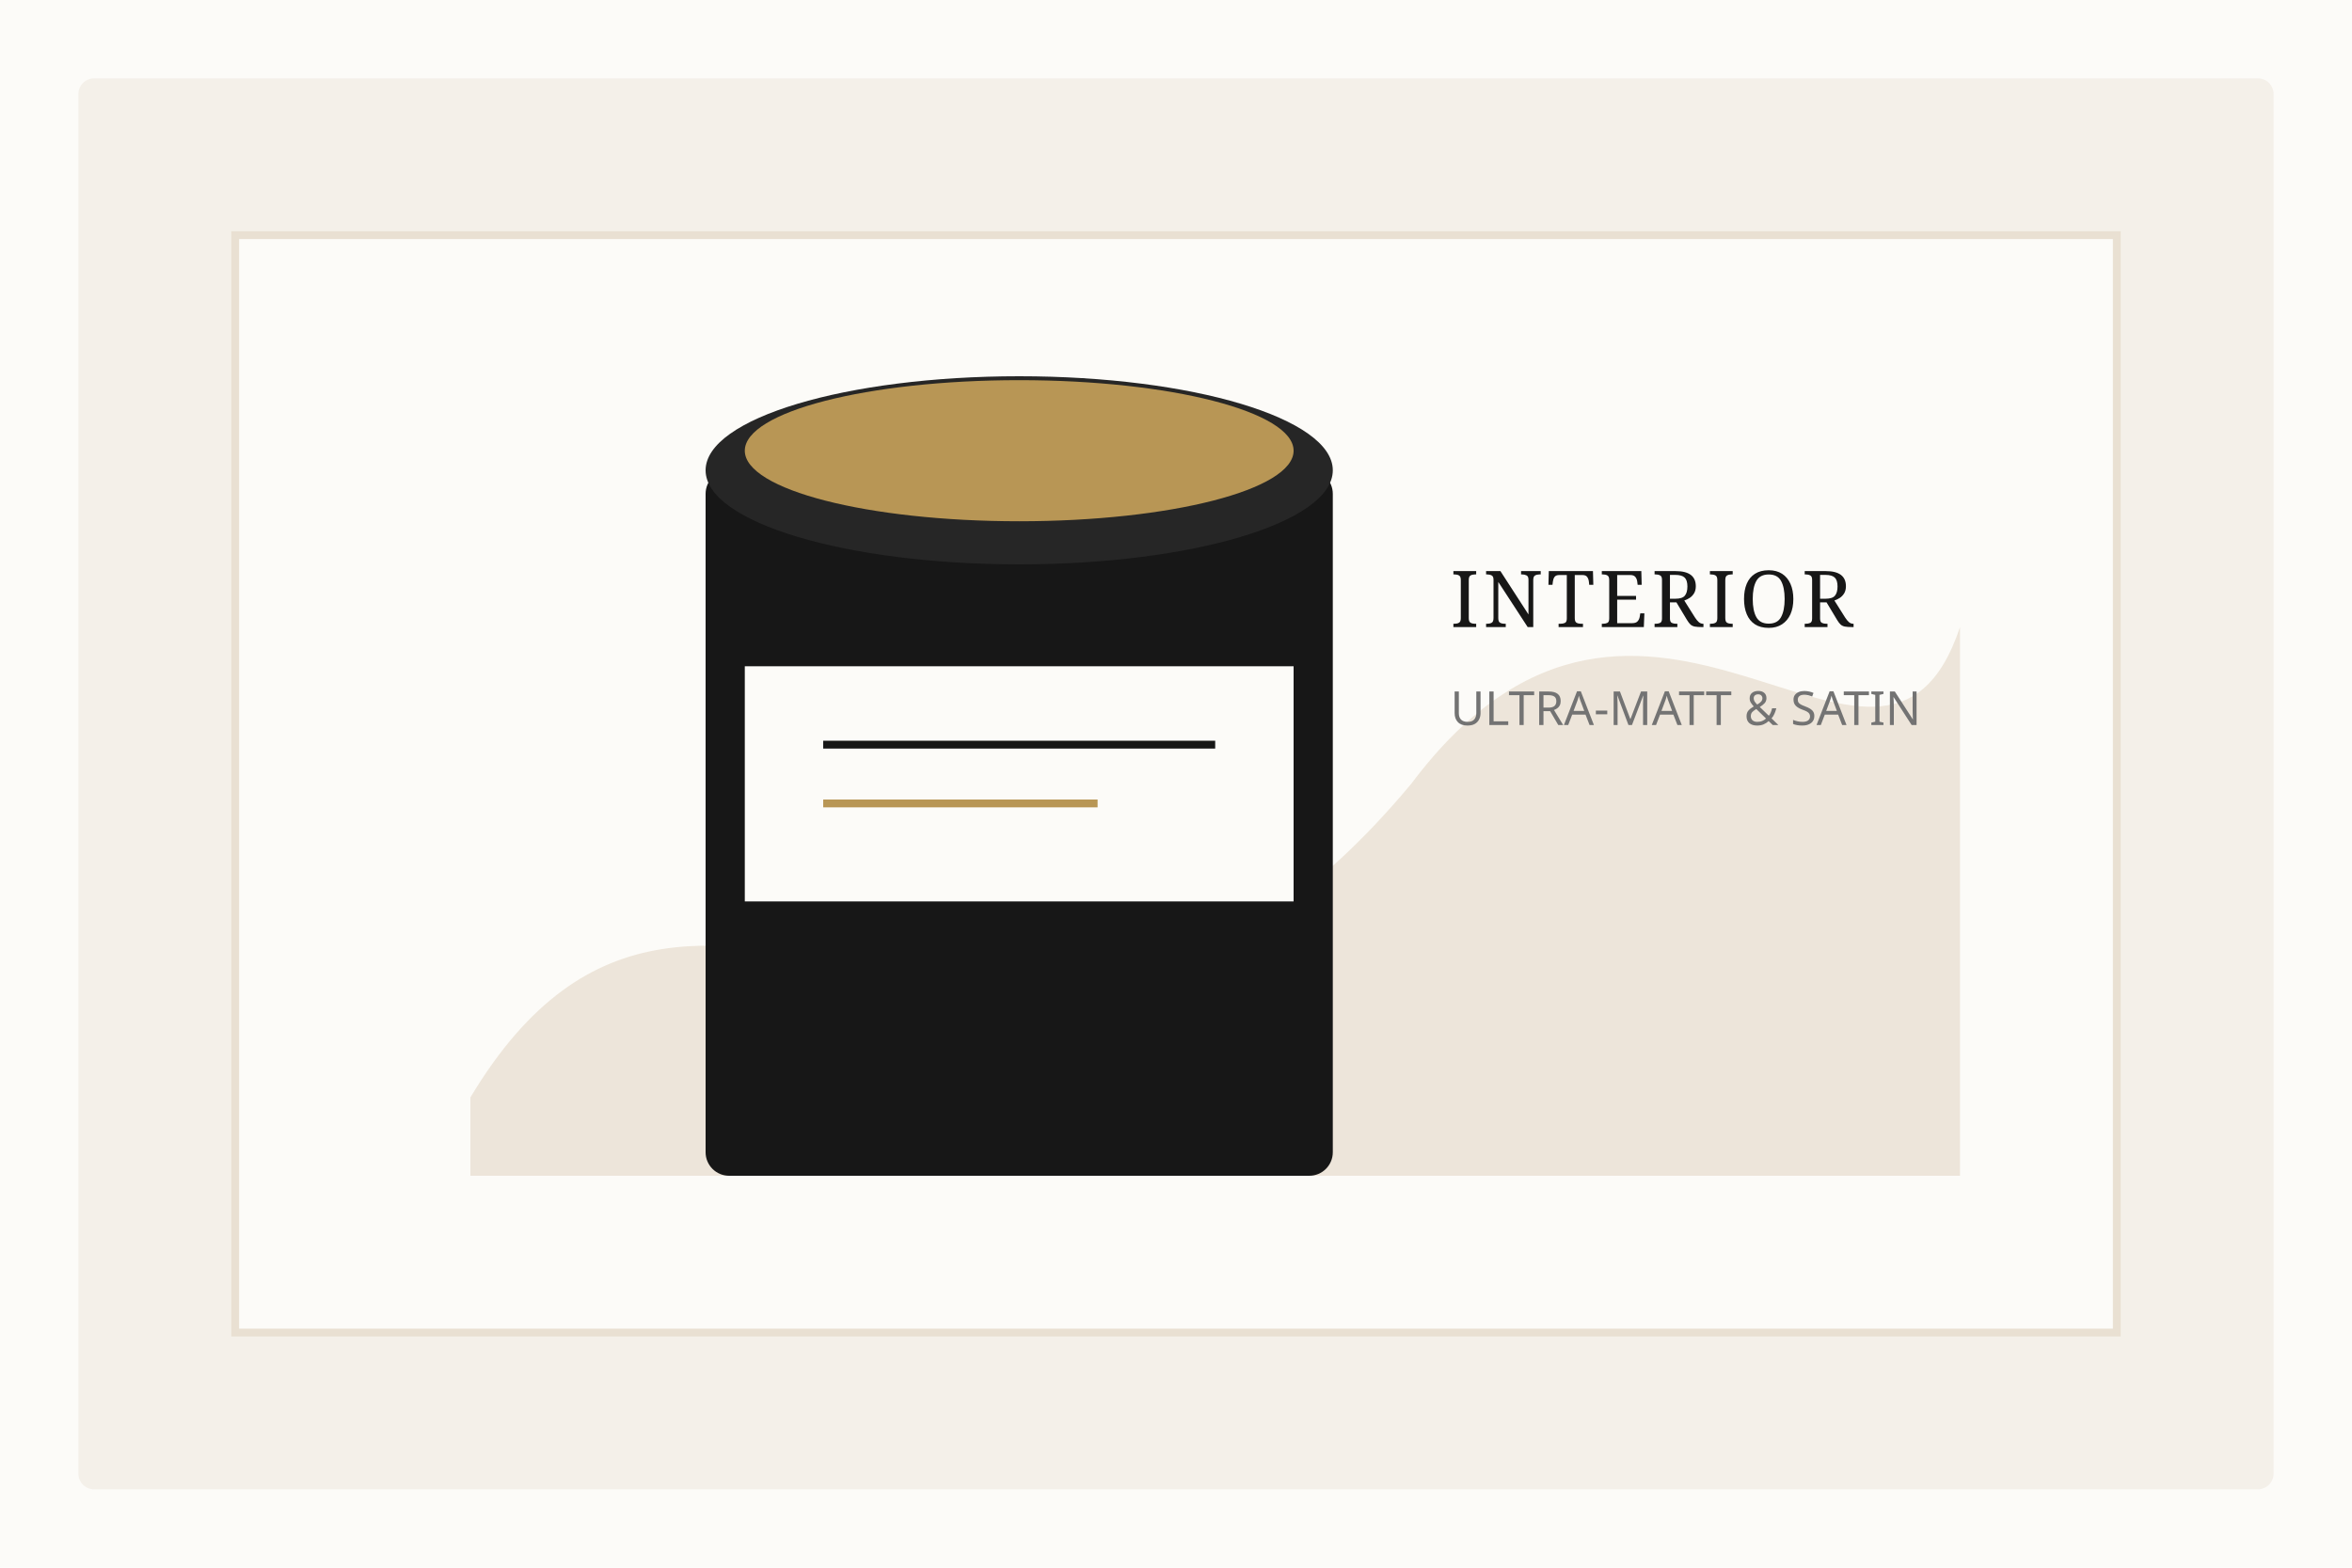
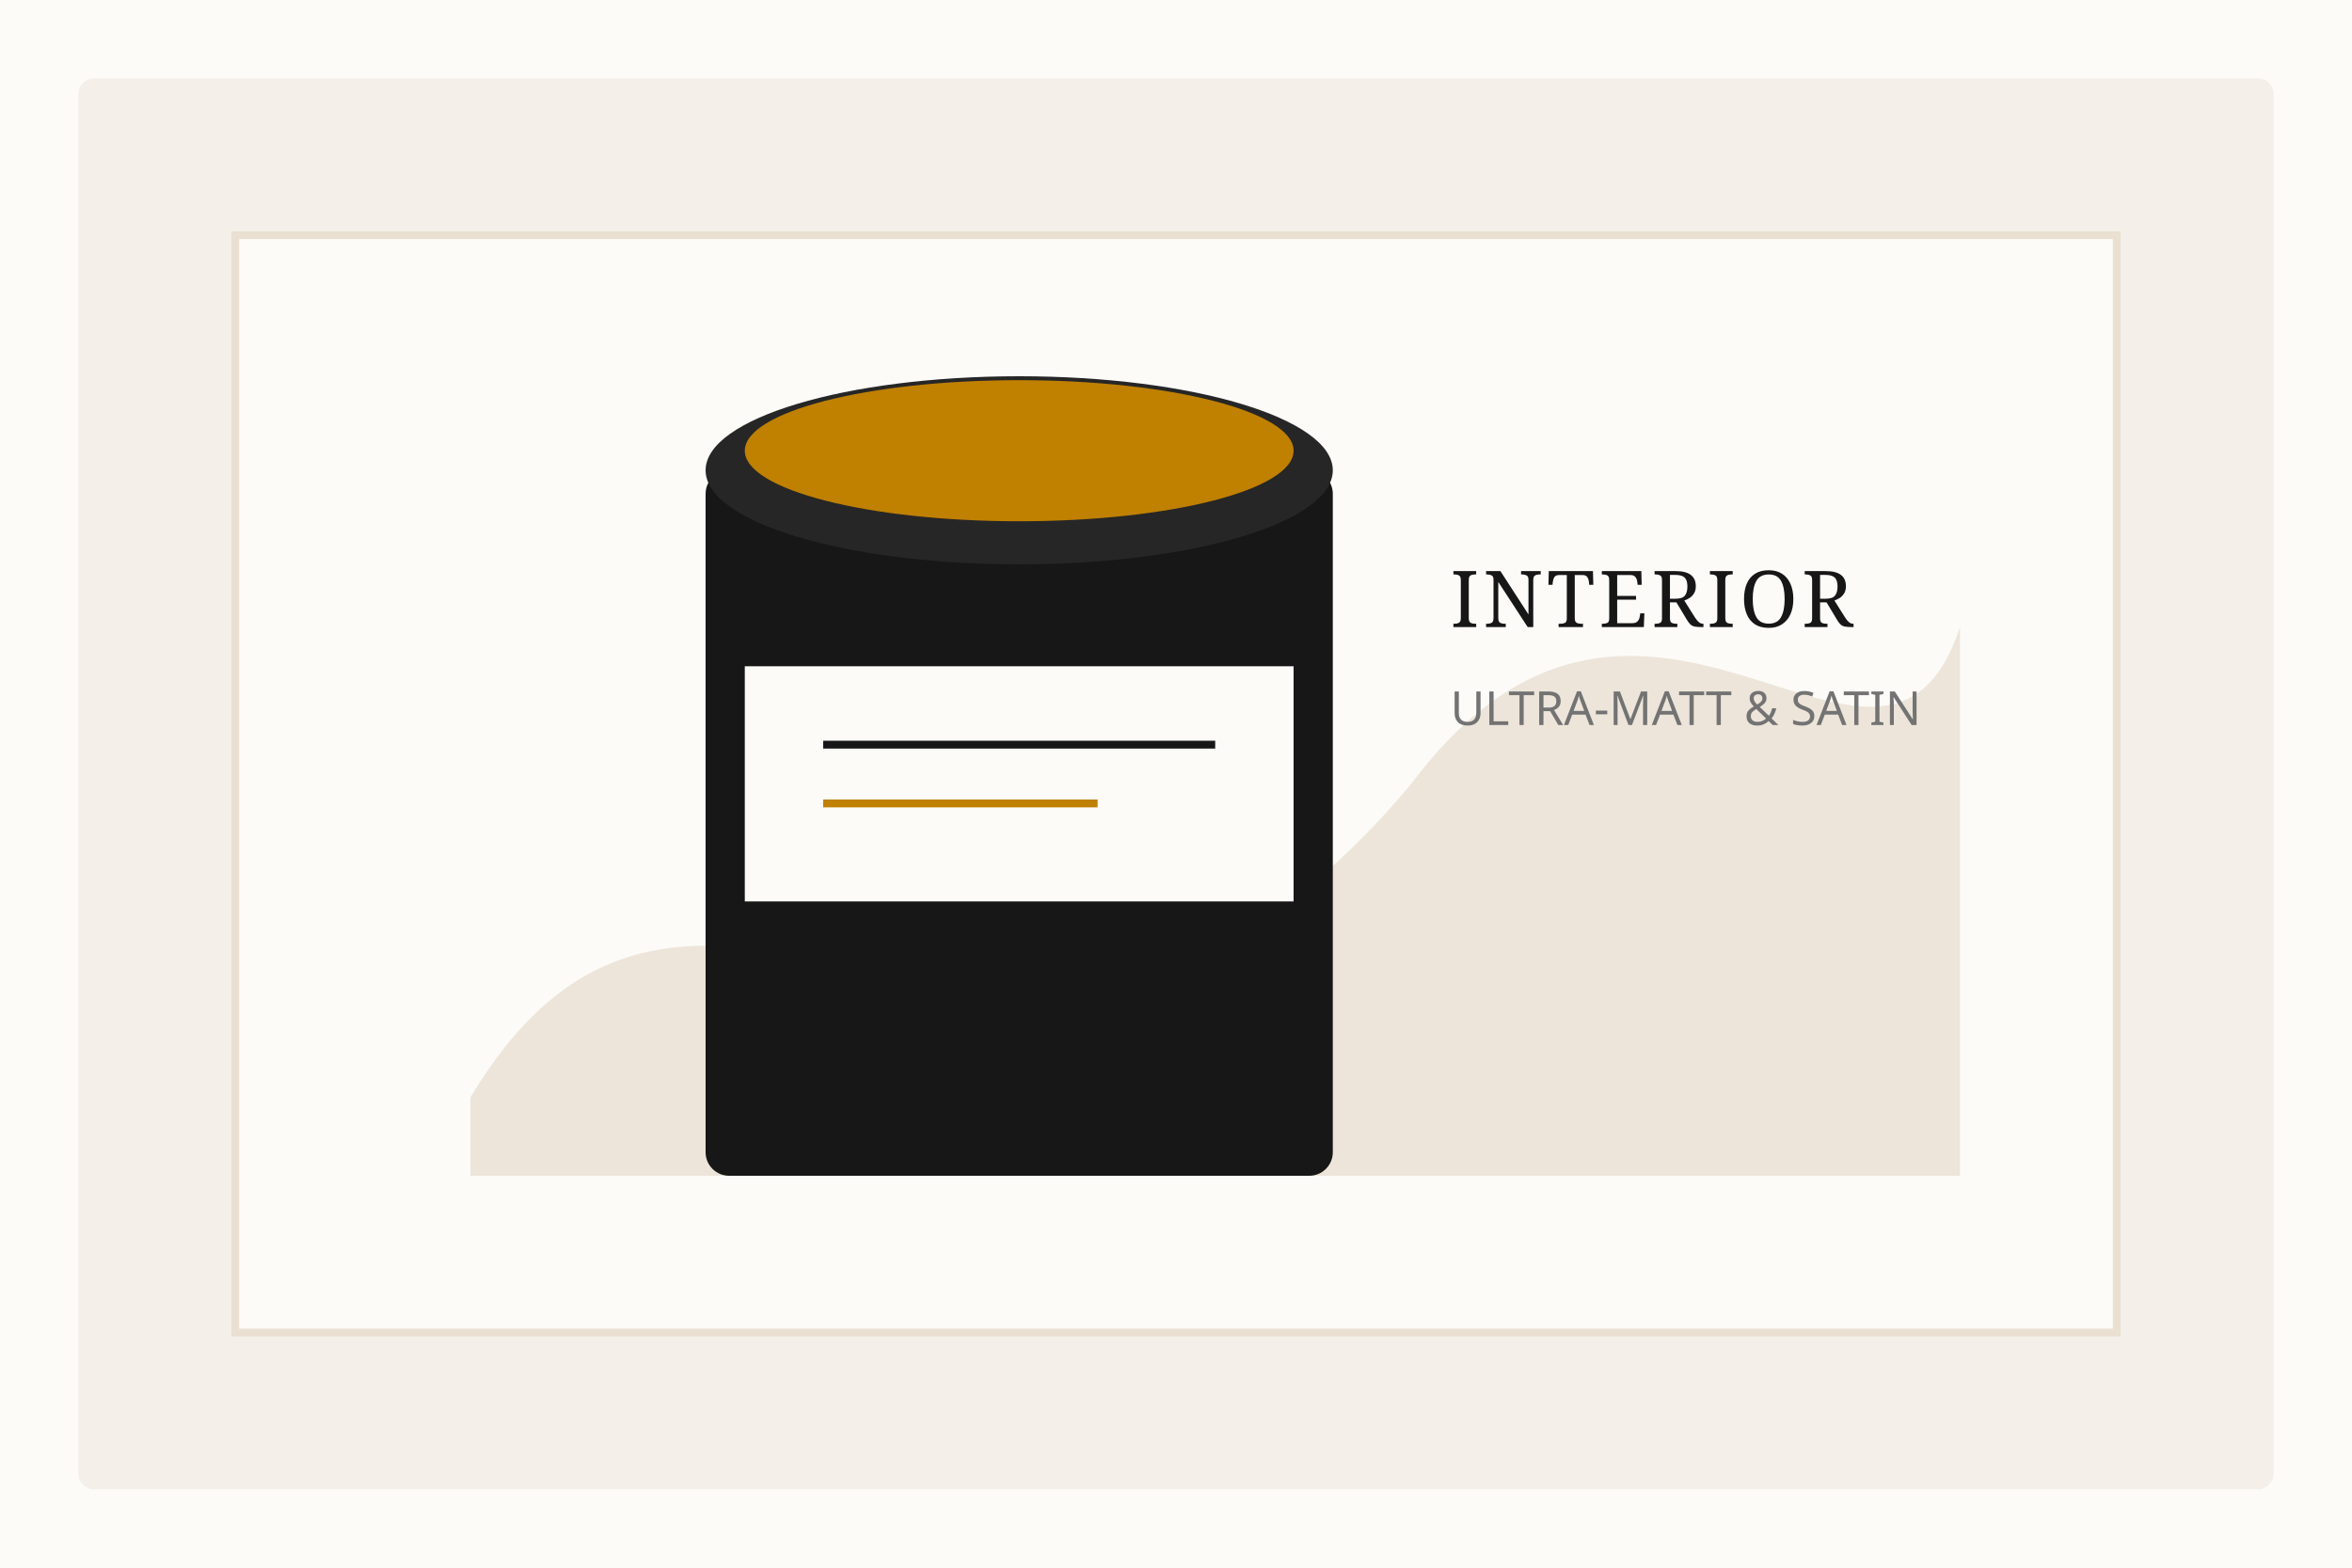
<svg xmlns="http://www.w3.org/2000/svg" width="600" height="400" viewBox="0 0 600 400" fill="none">
  <rect width="600" height="400" fill="#FCFBF8" />
  <rect x="20" y="20" width="560" height="360" fill="#E9E0D2" fill-opacity="0.4" rx="4" />
  <rect x="60" y="60" width="480" height="280" fill="#FCFBF8" stroke="#E9E0D2" stroke-width="2" />
  <path d="M120 280 C180 180, 260 320, 360 200 C420 120, 480 220, 500 160 L500 300 L120 300 Z" fill="#E9E0D2" fill-opacity="0.8" />
  <rect x="180" y="120" width="160" height="180" rx="6" fill="#171717" />
  <ellipse cx="260" cy="120" rx="80" ry="24" fill="#262626" />
-   <ellipse cx="260" cy="115" rx="70" ry="18" fill="#B89655" />
+   <ellipse cx="260" cy="115" rx="70" ry="18" fill="#C08000" />
  <rect x="190" y="170" width="140" height="60" fill="#FCFBF8" />
  <line x1="210" y1="190" x2="310" y2="190" stroke="#171717" stroke-width="2" />
-   <line x1="210" y1="205" x2="280" y2="205" stroke="#B89655" stroke-width="2" />
+   <line x1="210" y1="205" x2="280" y2="205" stroke="#C08000" stroke-width="2" />
  <text x="370" y="160" font-family="serif" font-size="20" fill="#171717" letter-spacing="1">INTERIOR</text>
  <text x="370" y="185" font-family="sans-serif" font-size="12" fill="#737373">ULTRA-MATT &amp; SATIN</text>
</svg>
